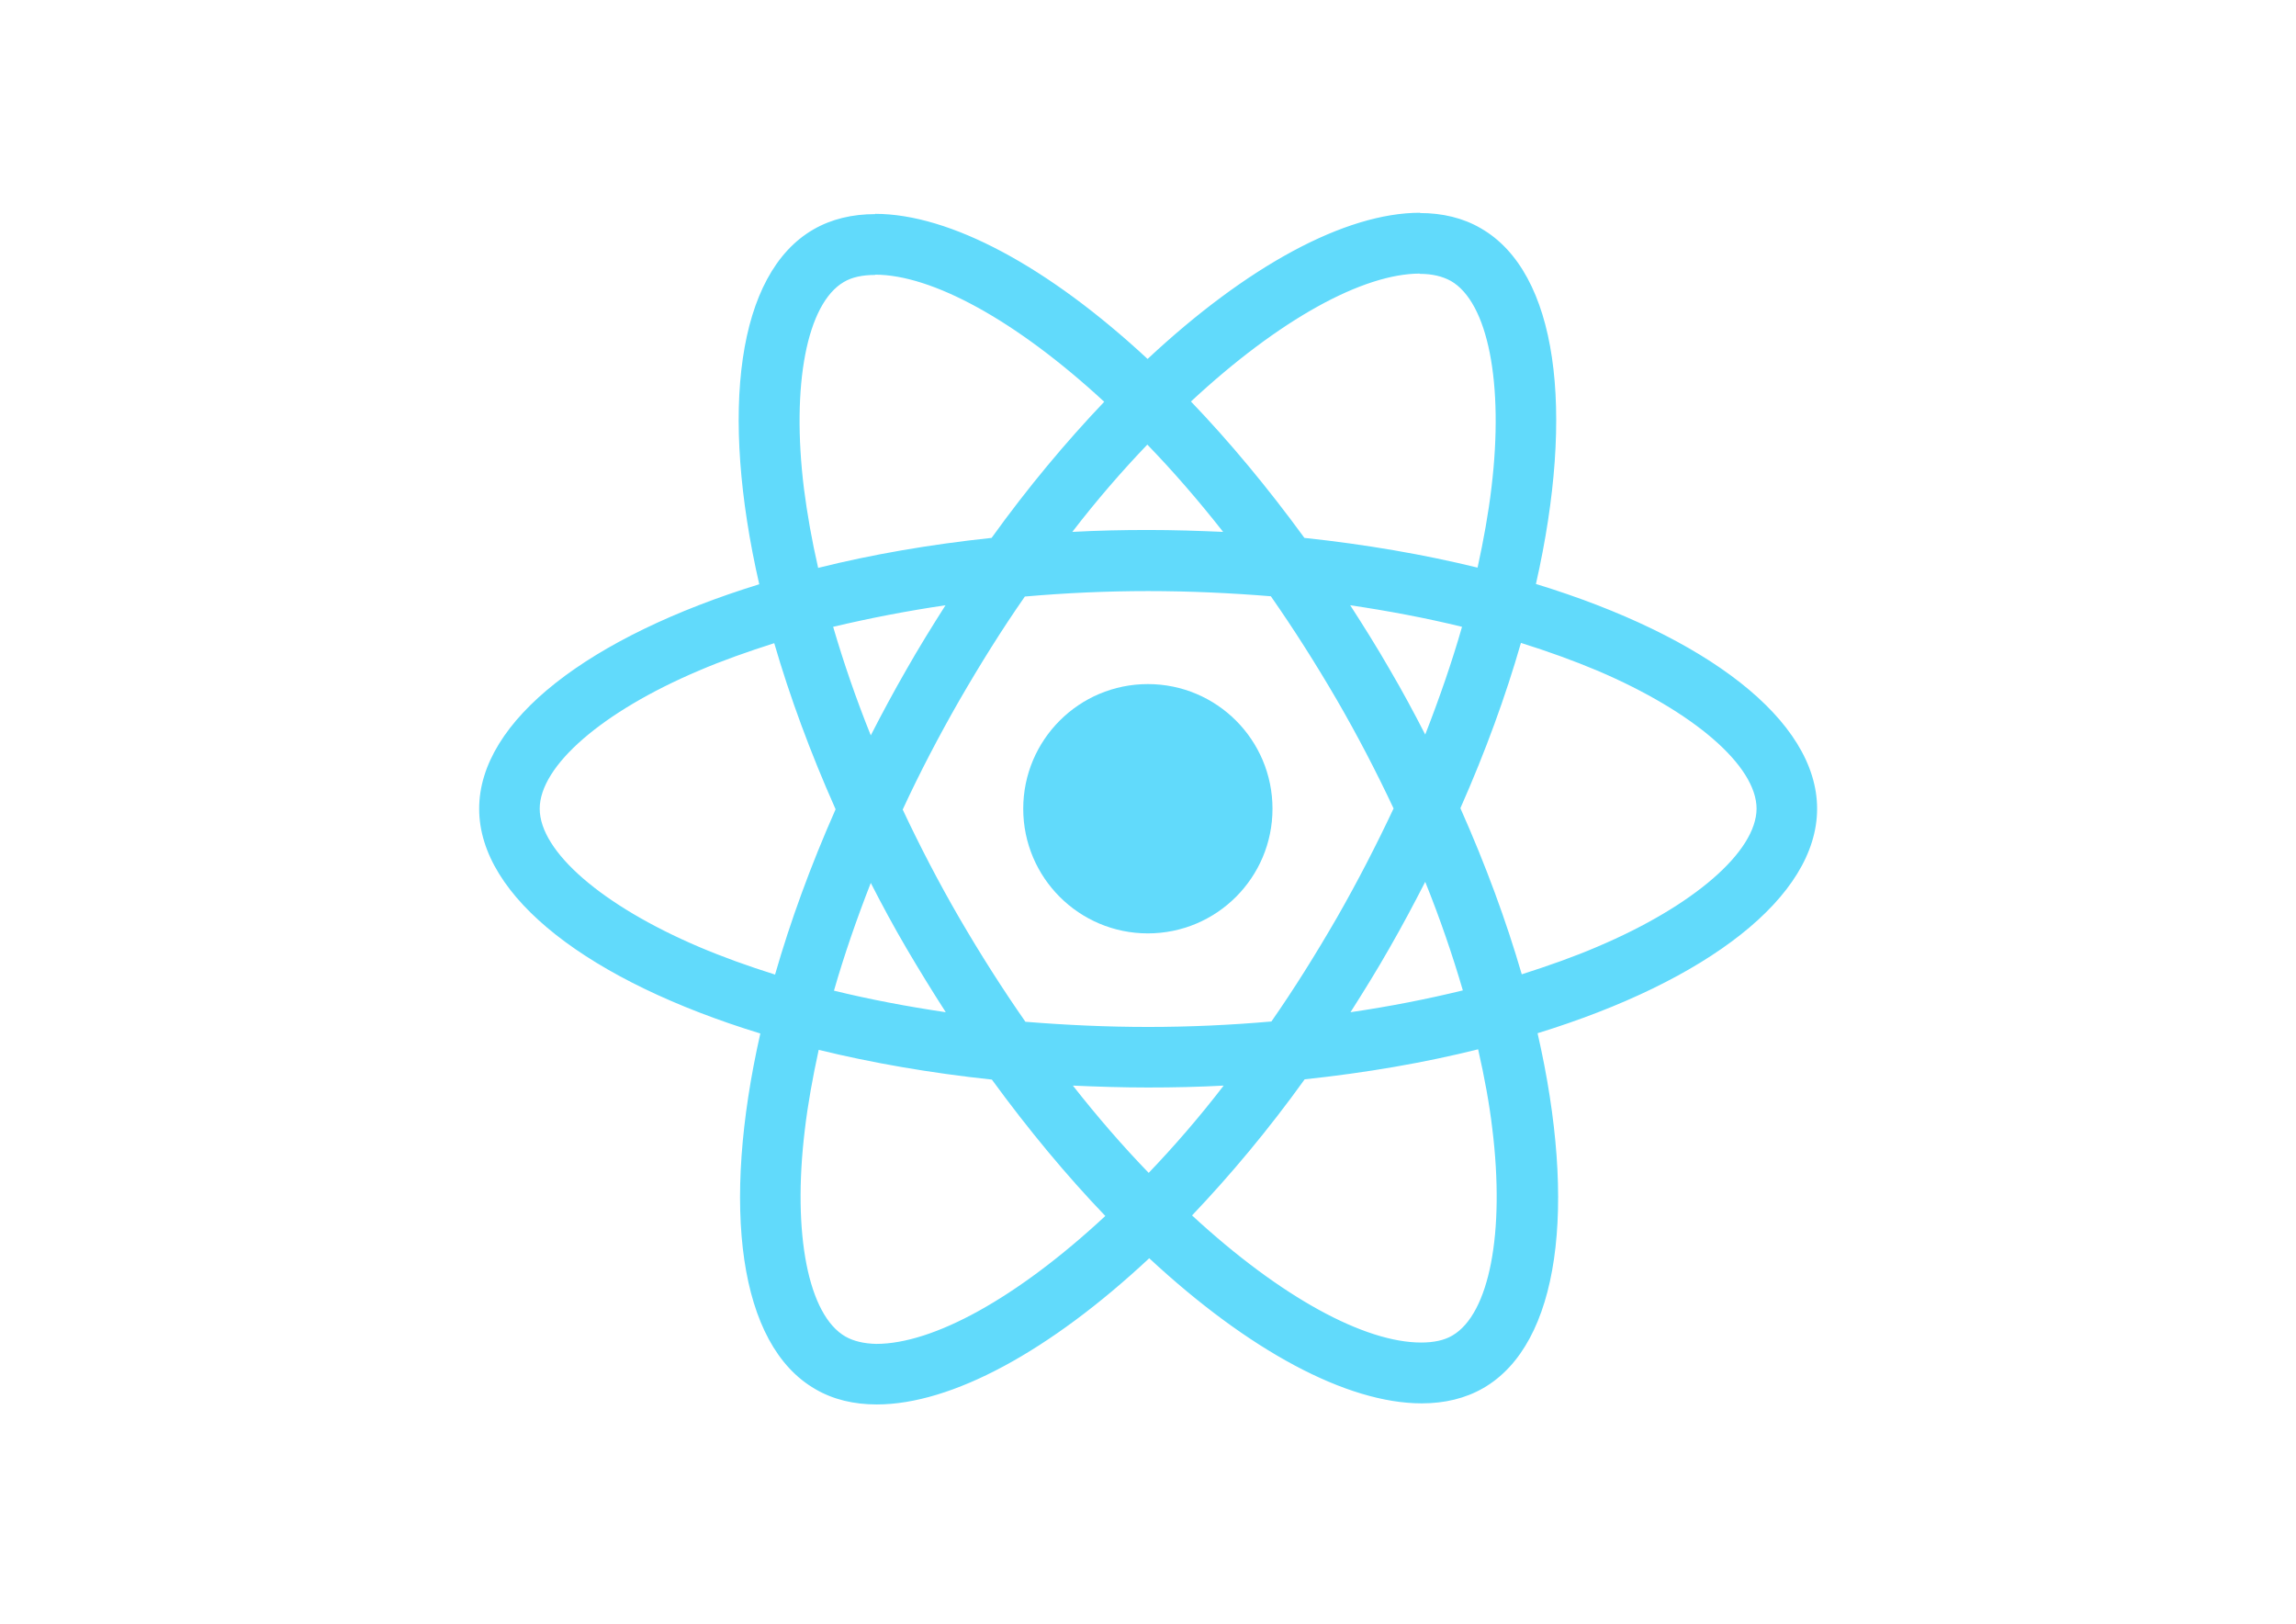
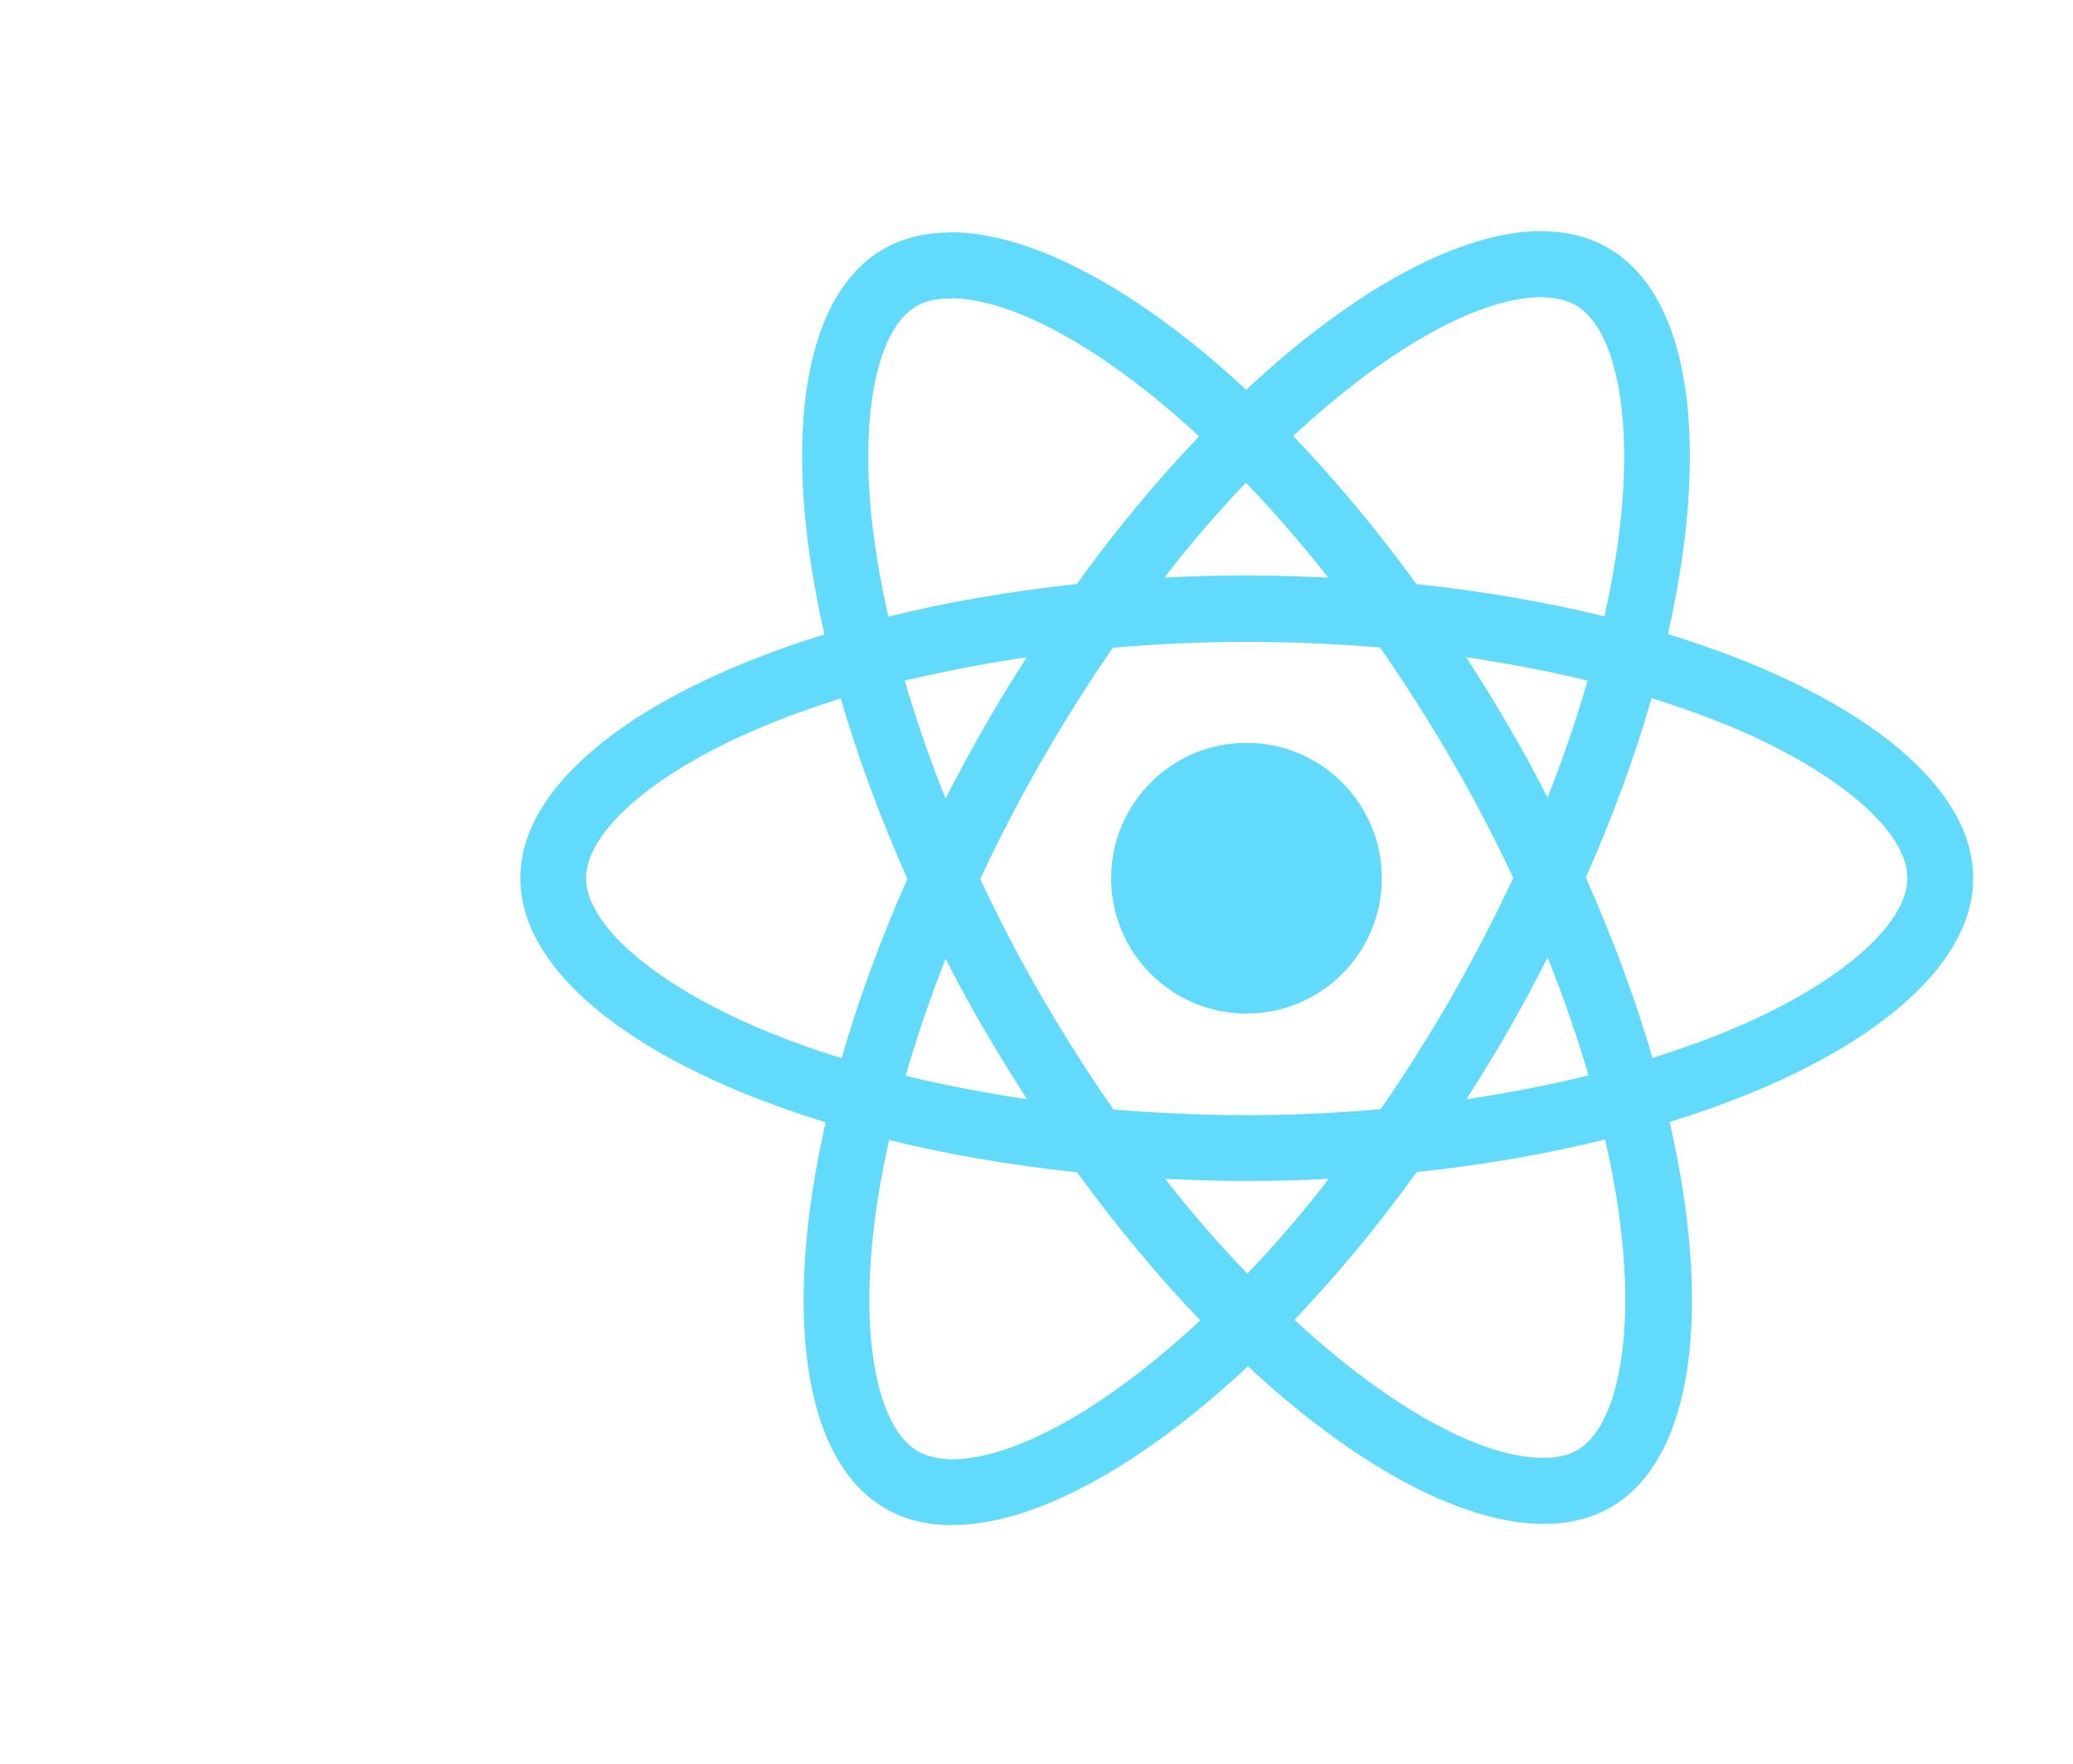
- <svg xmlns="http://www.w3.org/2000/svg" version="1.1" id="Layer_2_1_" x="0px" y="0px" viewBox="0 0 841.9 595.3" enable-background="new 0 0 841.9 595.3" xml:space="preserve">
+ <svg xmlns="http://www.w3.org/2000/svg" version="1.1" id="Layer_2_1_" x="0px" y="0px" viewBox="0 0 700 595.3" enable-background="new 0 0 700 595.3" xml:space="preserve">
  <g>
    <path fill="#61DAFB" d="M666.3,296.5c0-32.5-40.7-63.3-103.1-82.4c14.4-63.6,8-114.2-20.2-130.4c-6.5-3.8-14.1-5.6-22.4-5.6v22.3   c4.6,0,8.3,0.9,11.4,2.6c13.6,7.8,19.5,37.5,14.9,75.7c-1.1,9.4-2.9,19.3-5.1,29.4c-19.6-4.8-41-8.5-63.5-10.9   c-13.5-18.5-27.5-35.3-41.6-50c32.6-30.3,63.2-46.9,84-46.9l0-22.3c0,0,0,0,0,0c-27.5,0-63.5,19.6-99.9,53.6   c-36.4-33.8-72.4-53.2-99.9-53.2v22.3c20.7,0,51.4,16.5,84,46.6c-14,14.7-28,31.4-41.3,49.9c-22.6,2.4-44,6.1-63.6,11   c-2.3-10-4-19.7-5.2-29c-4.7-38.2,1.1-67.9,14.6-75.8c3-1.8,6.9-2.6,11.5-2.6l0-22.3c0,0,0,0,0,0c-8.4,0-16,1.8-22.6,5.6   c-28.1,16.2-34.4,66.7-19.9,130.1c-62.2,19.2-102.7,49.9-102.7,82.3c0,32.5,40.7,63.3,103.1,82.4c-14.4,63.6-8,114.2,20.2,130.4   c6.5,3.8,14.1,5.6,22.5,5.6c27.5,0,63.5-19.6,99.9-53.6c36.4,33.8,72.4,53.2,99.9,53.2c8.4,0,16-1.8,22.6-5.6   c28.1-16.2,34.4-66.7,19.9-130.1C625.8,359.7,666.3,328.9,666.3,296.5z M536.1,229.8c-3.7,12.9-8.3,26.2-13.5,39.5   c-4.1-8-8.4-16-13.1-24c-4.6-8-9.5-15.8-14.4-23.4C509.3,224,523,226.6,536.1,229.8z M490.3,336.3c-7.8,13.5-15.8,26.3-24.1,38.2   c-14.9,1.3-30,2-45.2,2c-15.1,0-30.2-0.7-45-1.9c-8.3-11.9-16.4-24.6-24.2-38c-7.6-13.1-14.5-26.4-20.8-39.8   c6.2-13.4,13.2-26.8,20.7-39.9c7.8-13.5,15.8-26.3,24.1-38.2c14.9-1.3,30-2,45.2-2c15.1,0,30.2,0.7,45,1.9   c8.3,11.9,16.4,24.6,24.2,38c7.6,13.1,14.5,26.4,20.8,39.8C504.7,309.8,497.8,323.2,490.3,336.3z M522.6,323.3   c5.4,13.4,10,26.8,13.8,39.8c-13.1,3.2-26.9,5.9-41.2,8c4.9-7.7,9.8-15.6,14.4-23.7C514.2,339.4,518.5,331.3,522.6,323.3z    M421.2,430c-9.3-9.6-18.6-20.3-27.8-32c9,0.4,18.2,0.7,27.5,0.7c9.4,0,18.7-0.2,27.8-0.7C439.7,409.7,430.4,420.4,421.2,430z    M346.8,371.1c-14.2-2.1-27.9-4.7-41-7.9c3.7-12.9,8.3-26.2,13.5-39.5c4.1,8,8.4,16,13.1,24C337.1,355.7,341.9,363.5,346.8,371.1z    M420.7,163c9.3,9.6,18.6,20.3,27.8,32c-9-0.4-18.2-0.7-27.5-0.7c-9.4,0-18.7,0.2-27.8,0.7C402.2,183.3,411.5,172.6,420.7,163z    M346.7,221.9c-4.9,7.7-9.8,15.6-14.4,23.7c-4.6,8-8.9,16-13,24c-5.4-13.4-10-26.8-13.8-39.8C318.6,226.7,332.4,224,346.7,221.9z    M256.2,347.1c-35.4-15.1-58.3-34.9-58.3-50.6c0-15.7,22.9-35.6,58.3-50.6c8.6-3.7,18-7,27.7-10.1c5.7,19.6,13.2,40,22.5,60.9   c-9.2,20.8-16.6,41.1-22.2,60.6C274.3,354.2,264.9,350.8,256.2,347.1z M310,490c-13.6-7.8-19.5-37.5-14.9-75.7   c1.1-9.4,2.9-19.3,5.1-29.4c19.6,4.8,41,8.5,63.5,10.9c13.5,18.5,27.5,35.3,41.6,50c-32.6,30.3-63.2,46.9-84,46.9   C316.8,492.6,313,491.7,310,490z M547.2,413.8c4.7,38.2-1.1,67.9-14.6,75.8c-3,1.8-6.9,2.6-11.5,2.6c-20.7,0-51.4-16.5-84-46.6   c14-14.7,28-31.4,41.3-49.9c22.6-2.4,44-6.1,63.6-11C544.3,394.8,546.1,404.5,547.2,413.8z M585.7,347.1c-8.6,3.7-18,7-27.7,10.1   c-5.7-19.6-13.2-40-22.5-60.9c9.2-20.8,16.6-41.1,22.2-60.6c9.9,3.1,19.3,6.5,28.1,10.2c35.4,15.1,58.3,34.9,58.3,50.6   C644,312.2,621.1,332.1,585.7,347.1z" />
    <polygon fill="#61DAFB" points="320.8,78.4 320.8,78.4 320.8,78.4  " />
    <circle fill="#61DAFB" cx="420.9" cy="296.5" r="45.7" />
    <polygon fill="#61DAFB" points="520.5,78.1 520.5,78.1 520.5,78.1  " />
  </g>
</svg>
